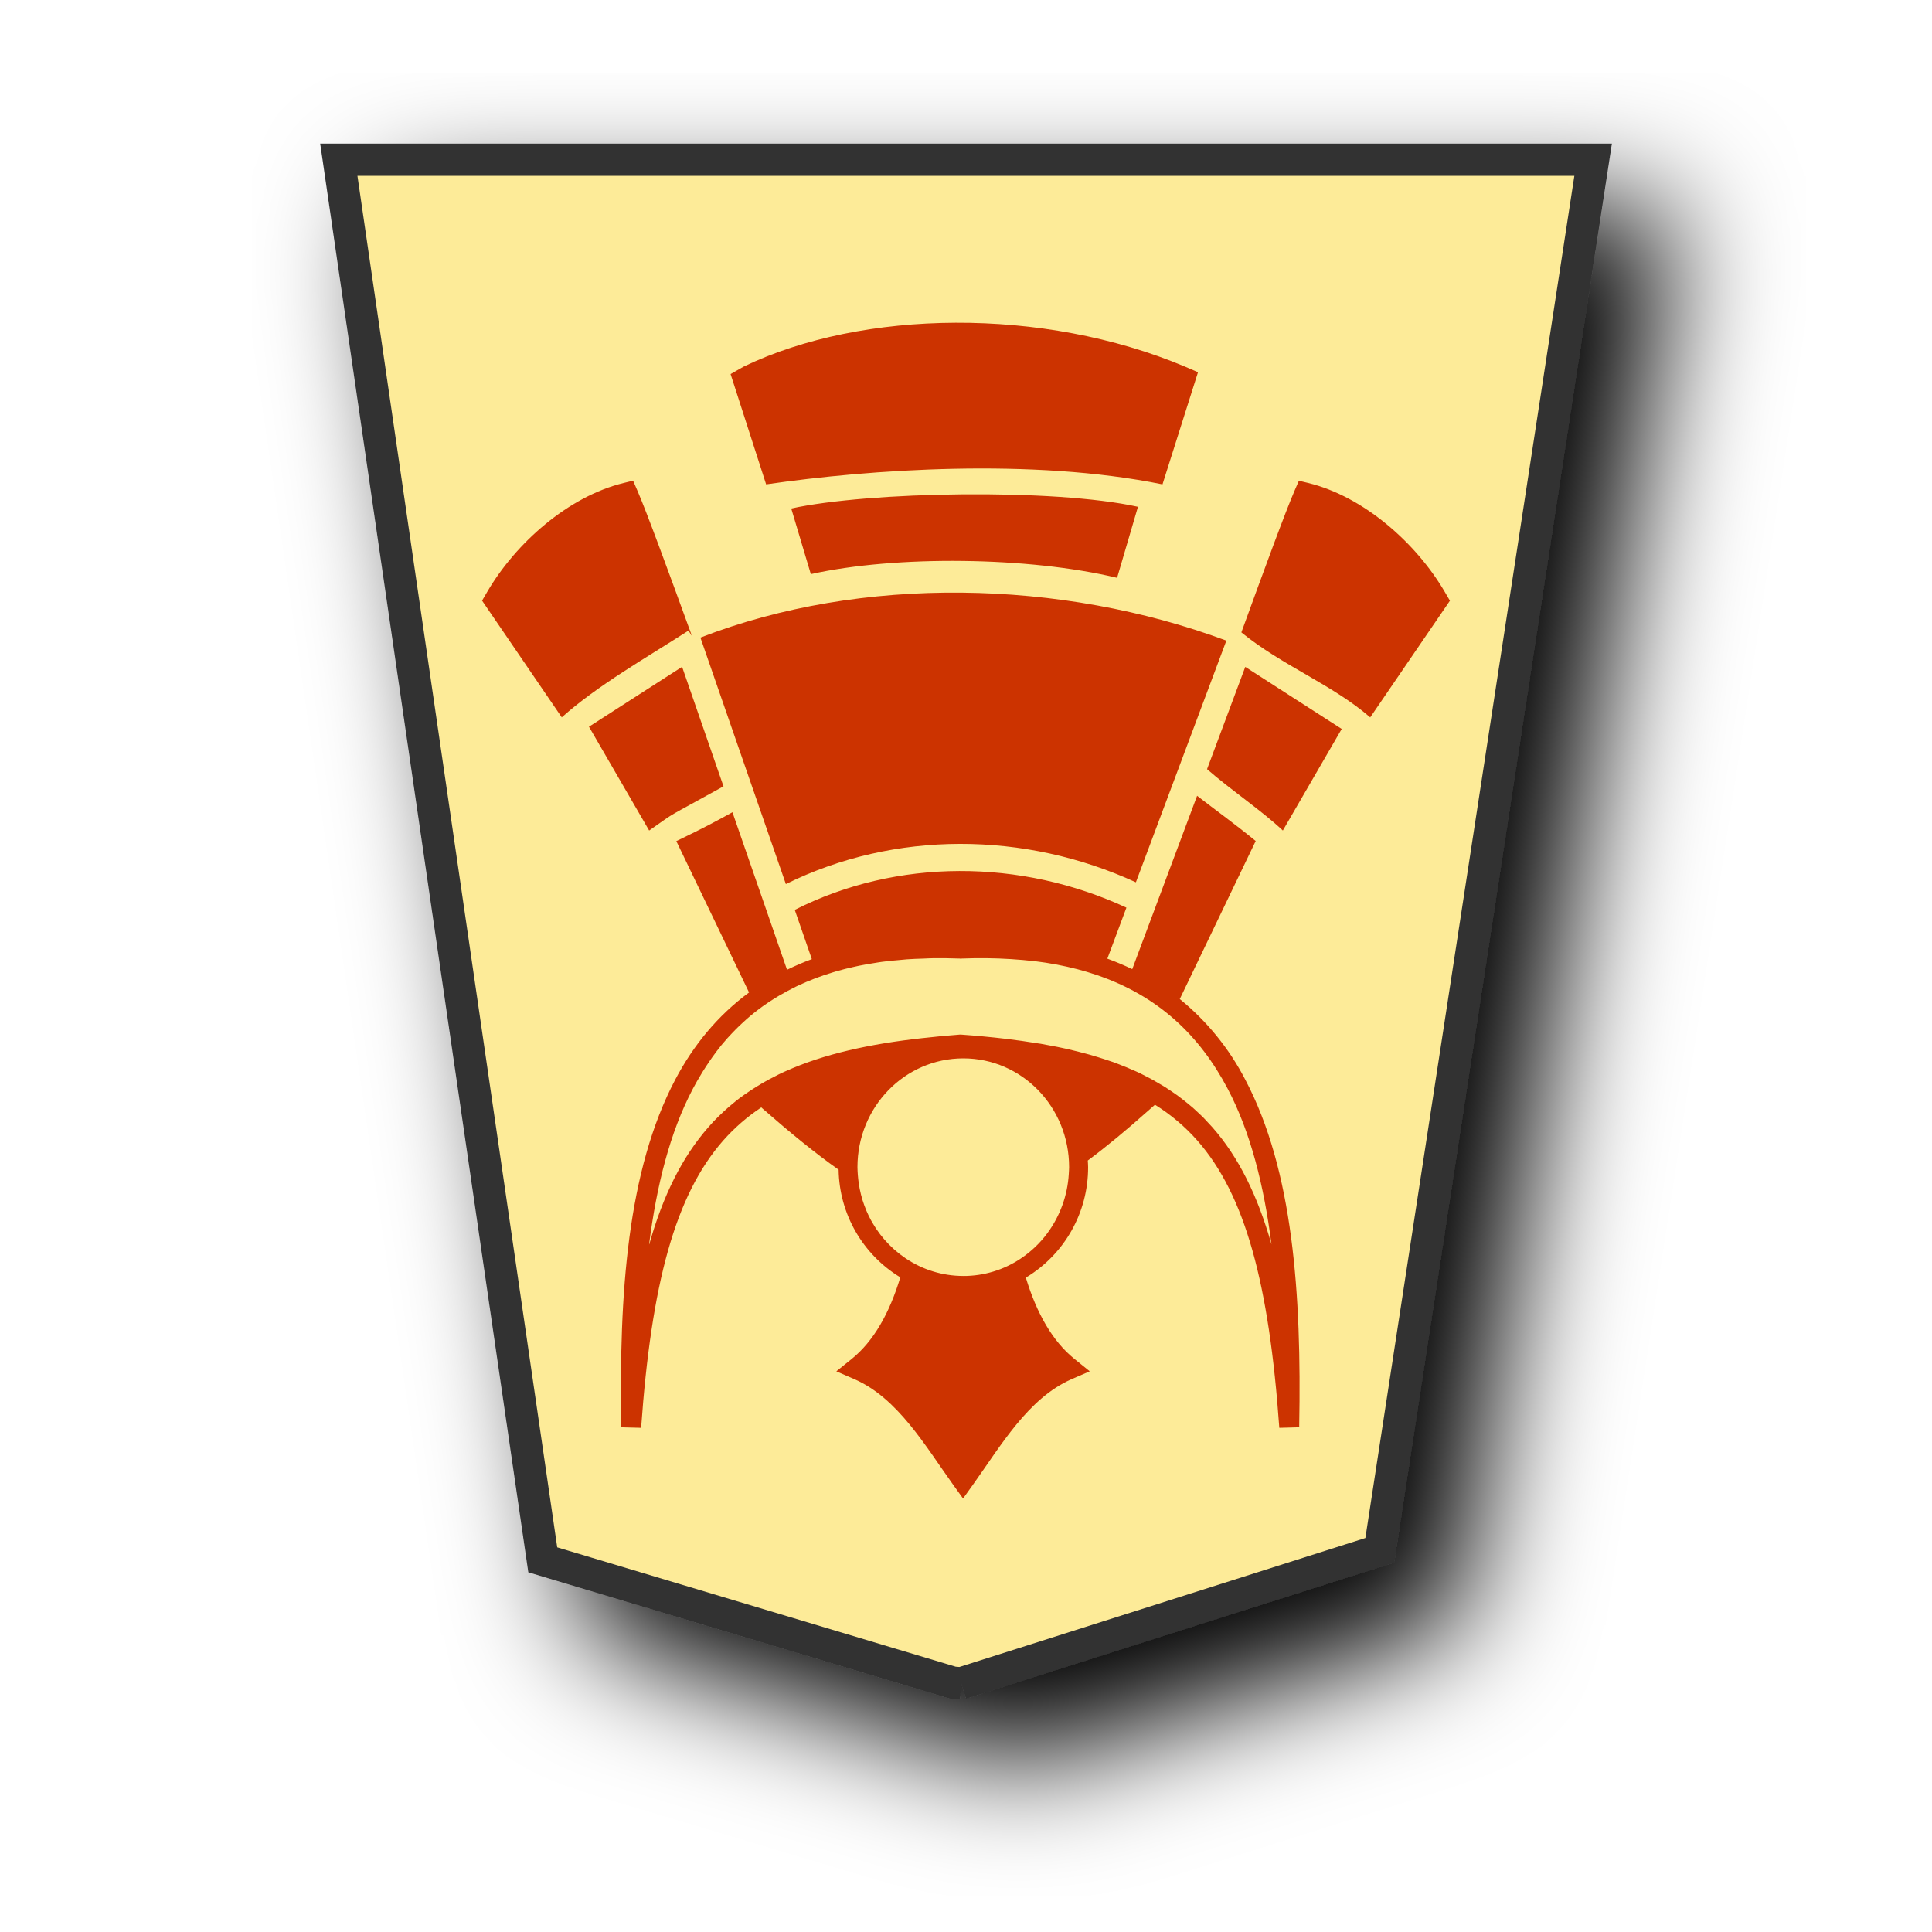
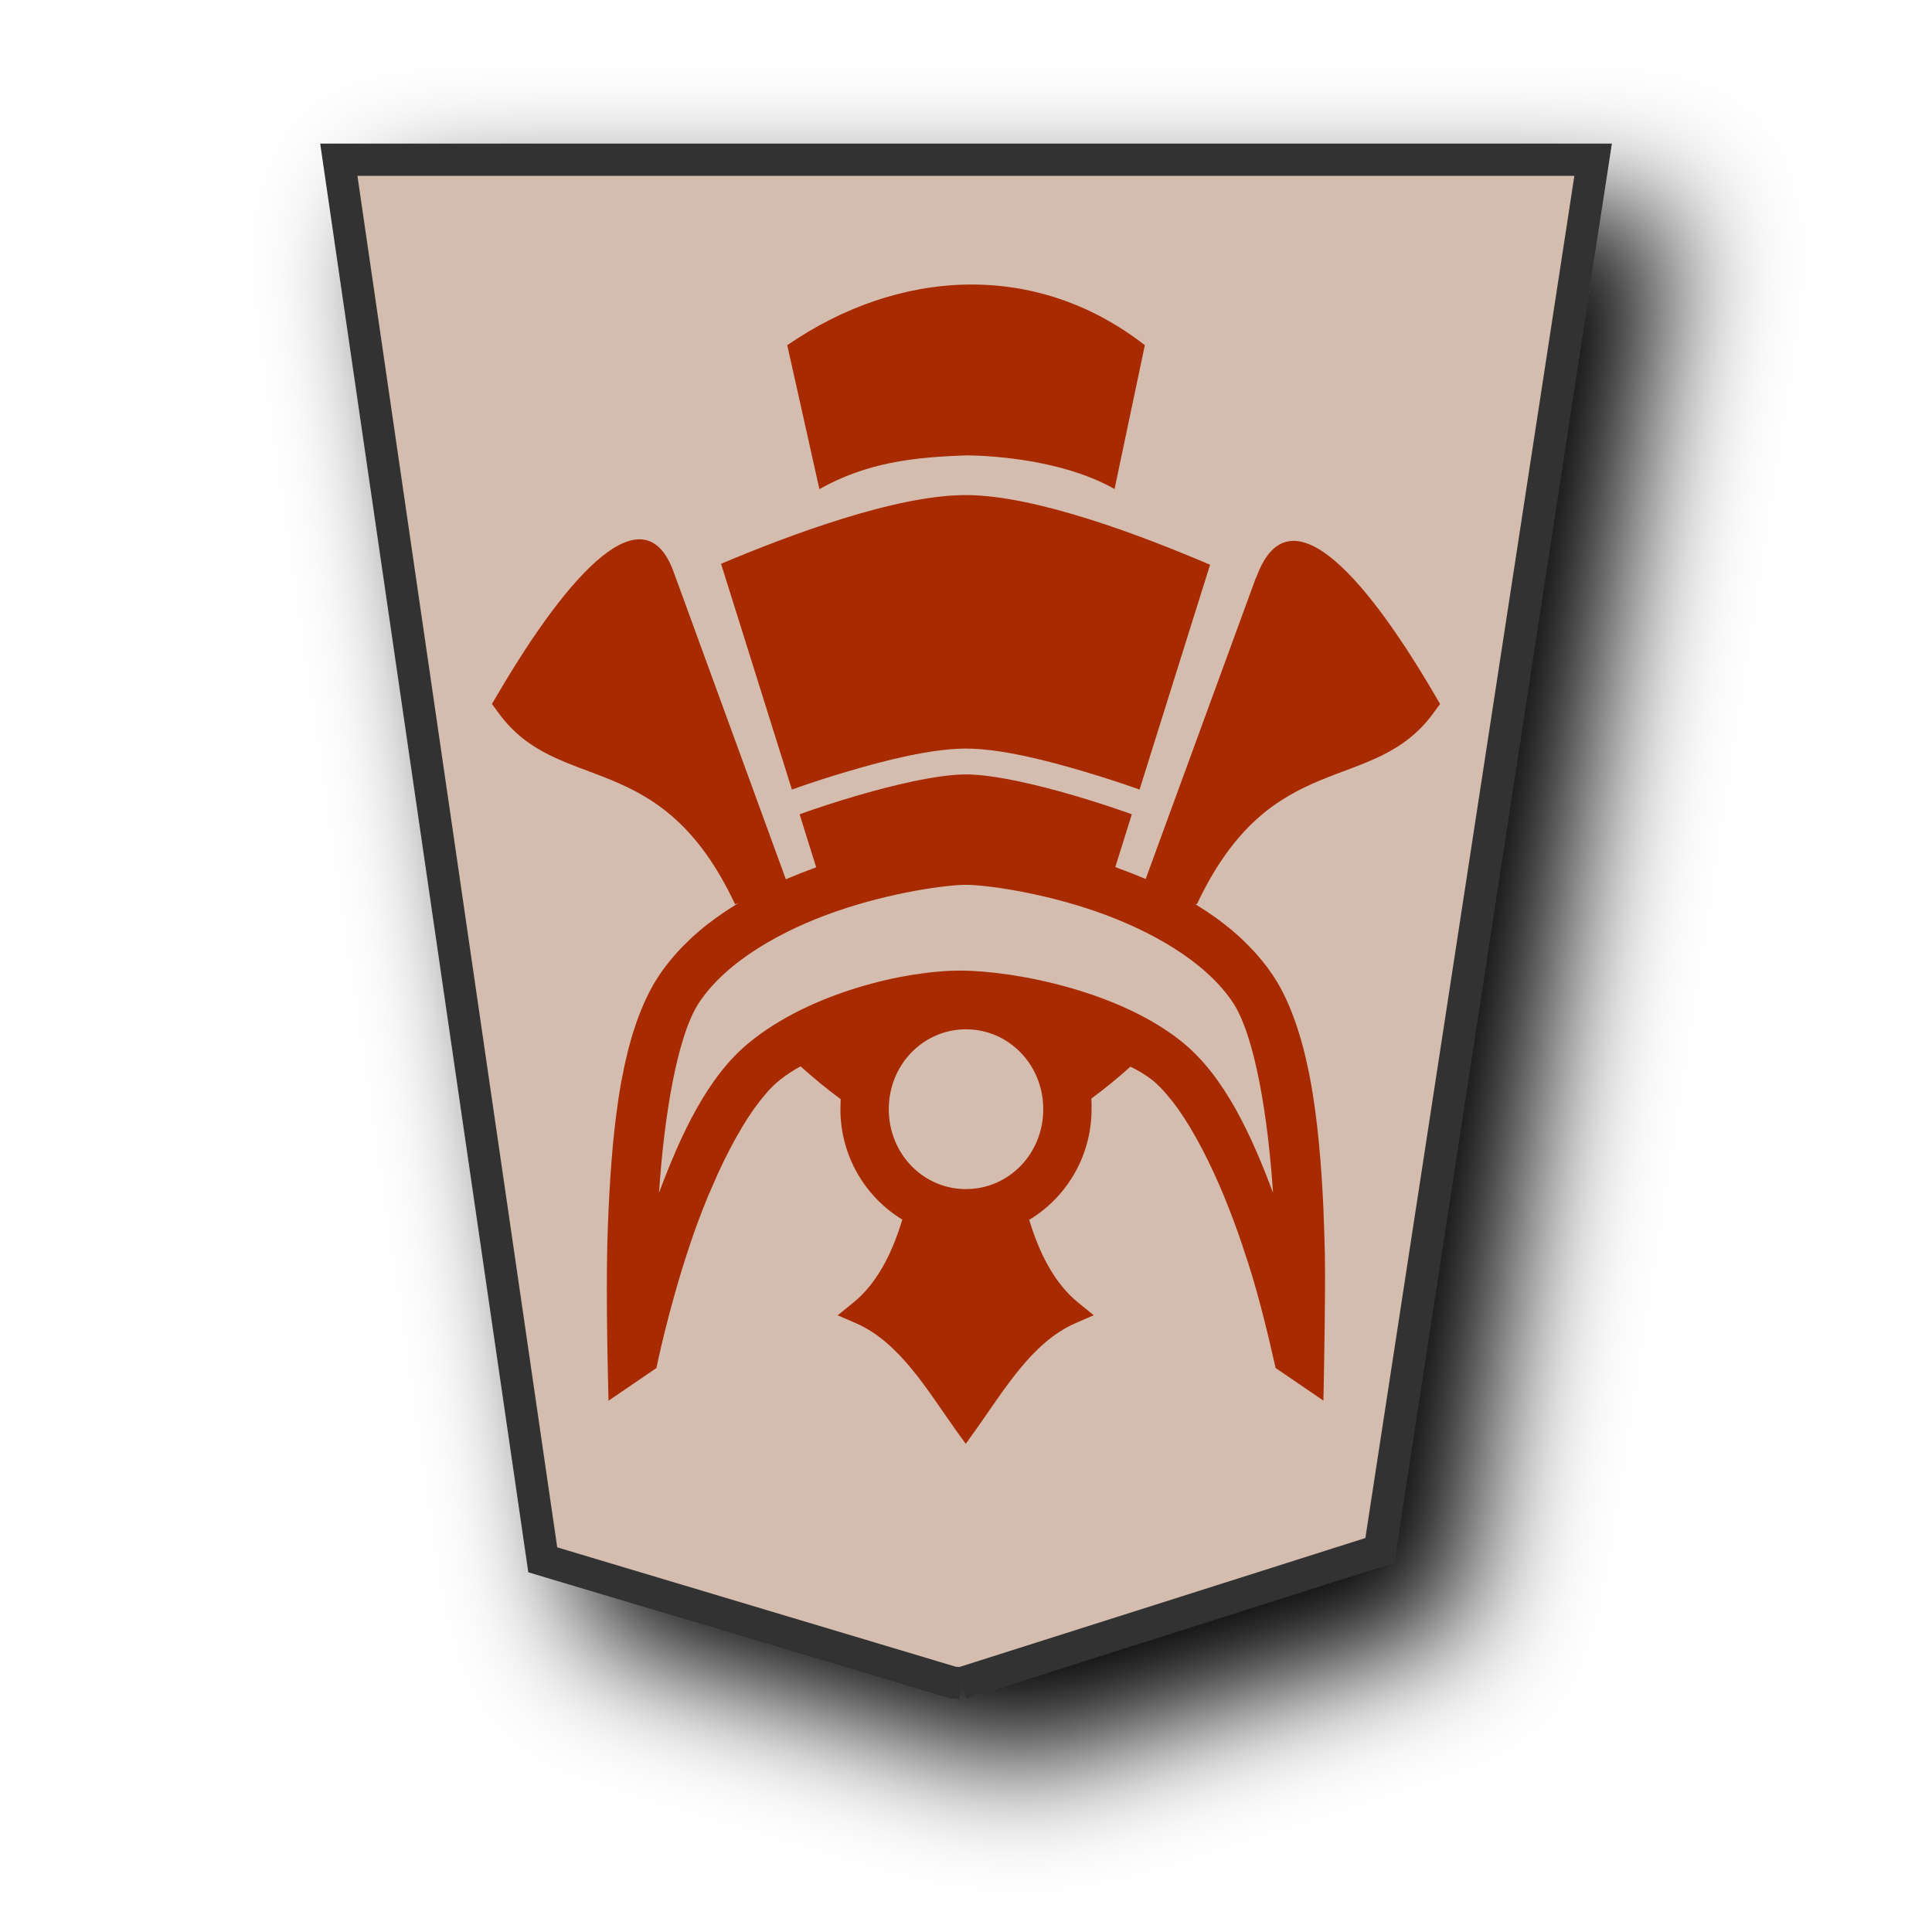
<svg xmlns="http://www.w3.org/2000/svg" viewBox="0 0 60 60">
  <defs>
-     <filter id="1NG_svg__a" width="1.289" height="1.238" x="-.119" y="-.098">
+     <filter id="1NG_svg__a" width="1.318" height="1.259" x="-.134" y="-.109">
      <feGaussianBlur in="SourceAlpha" result="blur" stdDeviation="2" />
      <feOffset dx="2" dy="2" result="offsetBlur" />
      <feBlend in="SourceGraphic" in2="offsetBlur" />
    </filter>
  </defs>
  <g fill="#ececec" filter="url(#1NG_svg__a)" transform="translate(-94.652 -23.94)scale(.96924)">
-     <path fill="#fdeb98" stroke="#333" stroke-width="1.032" d="m128.456 78.635 13.41-4.26 6.836-44.558h-40.19l6.535 44.862 13.138 3.935.271.021" />
+     <path fill="#d4bdae" stroke="#333" stroke-width="1.032" d="m128.456 78.635 13.41-4.26 6.836-44.558h-40.19l6.535 44.862 13.138 3.935.271.021" />
  </g>
-   <path fill="#c30" d="m29.909 46.538.299-.418c.871-1.22 1.728-2.703 3.072-3.289l.563-.244-.478-.386c-.677-.548-1.17-1.413-1.507-2.523a3.99 3.99 0 0 0 1.934-3.43c0-.069-.006-.138-.01-.207.582-.433 1.2-.944 1.87-1.542l.217-.191c.496.31.932.677 1.315 1.112 1.492 1.695 2.23 4.462 2.546 8.923l.62-.017V44.3l-.002-.012c.076-4.118-.193-7.948-1.674-10.757a7.9 7.9 0 0 0-2.035-2.505l2.358-4.908c-.733-.596-1.231-.947-1.82-1.404l-2.014 5.383a9 9 0 0 0-.773-.325l.592-1.584c-3.276-1.519-7.126-1.538-10.3.069l.53 1.53a8 8 0 0 0-.77.33l-1.695-4.892c-.42.232-.864.476-1.743.897l2.259 4.7c-.972.715-1.726 1.632-2.294 2.709-1.48 2.81-1.75 6.64-1.673 10.758l-.003.011v.027l.618.016c.316-4.461 1.057-7.228 2.549-8.923a6 6 0 0 1 1.183-1.029l.042.039c.863.754 1.635 1.387 2.359 1.896a3.98 3.98 0 0 0 1.916 3.343c-.336 1.114-.829 1.984-1.508 2.533l-.479.386.563.244c1.343.585 2.2 2.07 3.072 3.288zm.009-6.912a3.2 3.2 0 0 1-1.799-.552 3.36 3.36 0 0 1-1.13-1.296l-.01-.02a3 3 0 0 1-.131-.31l-.002-.002-.002-.007a3 3 0 0 1-.103-.333l-.004-.016a3 3 0 0 1-.067-.342l-.002-.01a4 4 0 0 1-.039-.49c0-1.875 1.474-3.38 3.288-3.38s3.285 1.505 3.285 3.38c0 .068-.007.137-.01.21a3.43 3.43 0 0 1-.662 1.835l-.007.01a3.3 3.3 0 0 1-.823.782l-.002.002a3.2 3.2 0 0 1-1.782.54zm-9.76-.98.002-.006zc.234-1.83.647-3.482 1.358-4.83q.122-.232.258-.453l.044-.074c.074-.122.152-.235.231-.353l.065-.094a8 8 0 0 1 .295-.39l.046-.054c.086-.101.174-.203.265-.296l.125-.13c.07-.069.142-.142.216-.207a6 6 0 0 1 .467-.395c.21-.162.434-.309.67-.45l.015-.008q.24-.14.5-.269l.054-.026a8 8 0 0 1 1.111-.424l.118-.035q.252-.072.517-.13c.054-.011.11-.026.164-.036q.25-.05.511-.09c.07-.01.139-.024.21-.032q.249-.033.508-.053.128-.013.257-.024.254-.017.518-.023c.096-.004.188-.01.287-.011q.408-.005.84.01l.012.003h.002l.012-.002q.418-.016.812-.012a15 15 0 0 1 1.491.093h.002q.35.042.679.105h.001q.33.063.637.143h.002q.308.081.596.179c1.927.652 3.205 1.887 4.074 3.536.71 1.348 1.124 2.997 1.358 4.826l-.002-.007.001.007c-.43-1.512-1.018-2.705-1.835-3.633l-.113-.122q-.087-.098-.178-.191l-.142-.134q-.084-.08-.171-.158a4 4 0 0 0-.166-.138q-.083-.068-.168-.134l-.174-.13-.177-.122c-.063-.04-.126-.085-.191-.126a4 4 0 0 0-.172-.101l-.21-.122a4 4 0 0 0-.172-.09q-.11-.058-.223-.115l-.138-.062a11 11 0 0 0-.55-.227l-.13-.049a6 6 0 0 0-.27-.09q-.1-.033-.202-.064l-.273-.081a17 17 0 0 0-.691-.175l-.307-.065-.213-.04q-.15-.03-.305-.057l-.078-.011q-.486-.08-1.009-.143-.659-.078-1.378-.13h-.043c-.392.029-.765.065-1.13.107h-.005c-1.679.183-3.086.499-4.257 1.023q-.05.02-.099.044-.13.059-.256.127-.083.041-.166.085l-.206.115a4 4 0 0 0-.188.114l-.187.118q-.096.064-.19.13l-.158.114a5 5 0 0 0-.217.175l-.116.097a6 6 0 0 0-.29.268l-.021.02-.003.002a5 5 0 0 0-.315.334c-.818.93-1.409 2.122-1.838 3.637zm4.248-11.19c3.38-1.67 7.417-1.64 10.87-.055l2.81-7.506c-5.135-1.908-11.337-2.035-16.334-.094Zm15.434-1.663 1.828-3.155-2.995-1.927-1.187 3.176c.746.653 1.69 1.28 2.354 1.906m-19.68 0c.939-.657.386-.305 2.309-1.373l-1.286-3.711-2.892 1.86zm22.394-3.515 2.475-3.623-.164-.28c-.88-1.504-2.511-2.957-4.24-3.376l-.287-.069-.134.309c-.28.645-.929 2.41-1.652 4.4 1.255 1.027 2.84 1.628 4.002 2.641zm-25.108 0c1.11-.993 2.637-1.858 3.936-2.694l.107.167c-.742-2.042-1.407-3.854-1.694-4.514l-.134-.309-.286.07c-1.729.418-3.36 1.871-4.24 3.375l-.164.28zm17.247-4.335.647-2.204c-2.619-.575-8.355-.474-10.767.053l.62 2.077-.008-.04c2.645-.588 6.77-.54 9.507.115zm1.409-2.9 1.103-3.483-.406-.175c-4.411-1.855-10.01-1.777-13.703 0l-.407.232 1.104 3.426c3.21-.468 8.268-.823 12.31 0z" color="#000" enable-background="accumulate" overflow="visible" style="line-height:normal;font-variant-ligatures:normal;font-variant-position:normal;font-variant-caps:normal;font-variant-numeric:normal;font-variant-alternates:normal;font-variant-east-asian:normal;font-feature-settings:normal;font-variation-settings:normal;text-indent:0;text-align:start;text-decoration-line:none;text-decoration-style:solid;text-decoration-color:#000;text-transform:none;text-orientation:mixed;white-space:normal;shape-padding:0;shape-margin:0;inline-size:0;isolation:auto;mix-blend-mode:normal;solid-color:#000;solid-opacity:1" />
+   <path fill="#a82a00" d="m29.993 44.839.302-.422c.881-1.232 1.746-2.732 3.104-3.324l.568-.247-.482-.392c-.688-.556-1.182-1.442-1.522-2.57a4.01 4.01 0 0 0 1.936-3.436l-.002-.074.004-.059q-.001-.1-.008-.197.622-.46 1.215-.992.358.175.627.379l.064.047c.154.127.306.286.459.466q.15.176.299.381l.033.045c.518.734 1.013 1.711 1.434 2.73v.003q.157.381.3.767v.002q.144.385.27.764v.002l.017.055c.418 1.208.717 2.45 1 3.695l.004.021v.002l1.485 1.012s.043-2.037.049-3.322a45 45 0 0 0-.041-2.397c-.003-.074-.002-.14-.006-.214-.064-1.35-.172-2.79-.424-4.11a15 15 0 0 0-.133-.621q-.031-.134-.065-.264-.088-.341-.195-.664c-.199-.602-.444-1.154-.756-1.619a6 6 0 0 0-.734-.896 7 7 0 0 0-.537-.5l-.051-.043-.201-.16-.143-.11-.125-.09a10 10 0 0 0-.584-.386q-.028-.02-.056-.037l.07.025c2.324-4.953 5.476-3.353 7.36-5.96l.195-.267-.17-.29c-2.277-3.891-4.572-6.332-5.54-3.633l-.007-.004-3.426 9.363-.072-.03a16 16 0 0 0-.727-.285c-.048-.017-.096-.04-.144-.056l.513-1.639c-.342-.122-.9-.318-1.71-.558-1.157-.344-2.565-.68-3.44-.68-.877 0-2.292.336-3.451.68q-.867.254-1.717.558l.515 1.647-.054.021q-.423.153-.848.334l-.04.016-3.48-9.532c-.902-2.514-3.204-.08-5.476 3.797l-.172.29.196.267c1.882 2.606 5.032 1.003 7.355 5.953v.002l.106-.037-.038.023a10 10 0 0 0-.904.62q-.087.067-.172.136l-.125.107q-.09.077-.18.157l-.095.091a7 7 0 0 0-.211.206l-.004.004-.014.013a7 7 0 0 0-.24.262l-.008.008-.035.043a6 6 0 0 0-.436.57v.002a5 5 0 0 0-.21.34v.002q-.1.177-.19.367V31q-.09.19-.17.389v.002q-.082.2-.154.41v.002l-.008.024q-.136.399-.244.828l-.006.023v.002l-.006.027q-.106.43-.188.88l-.006.025v.002a20 20 0 0 0-.148.972v.002q-.065.494-.11.992v.002q-.045.501-.078.999v.002q-.032.496-.055.982v.008c-.03.644-.045 1.264-.05 1.834v.006c-.018 1.719.05 4.086.05 4.086l1.485-1.012v-.004l.002.002s.35-1.754 1.021-3.773q.126-.379.268-.764l.002-.002q.142-.385.299-.768.091-.214.185-.425.071-.166.145-.328v-.002q.17-.37.351-.717v-.002q.18-.349.37-.664v-.002q.188-.316.382-.592l.002-.002q.181-.255.365-.467l.028-.033v-.002a4 4 0 0 1 .197-.21q.1-.096.2-.179l.064-.049a4.4 4.4 0 0 1 .597-.388q.607.547 1.246 1.02-.005.09-.006.18l.002.02-.004.114c0 1.449.773 2.73 1.922 3.425-.34 1.134-.833 2.023-1.523 2.58l-.485.393.569.246c1.358.592 2.224 2.092 3.105 3.324zm9.542-7.795c-.665-1.777-1.491-3.584-2.78-4.649-1.955-1.613-5.251-2.252-6.94-2.252s-4.656.674-6.569 2.252c-1.29 1.065-2.115 2.872-2.78 4.649.156-2.351.56-4.886 1.253-5.92.854-1.275 2.556-2.233 4.256-2.822 1.7-.59 3.421-.823 4.025-.823s2.325.233 4.026.823 3.402 1.547 4.256 2.822c.692 1.034 1.097 3.569 1.253 5.92M30 36.929c-1.322 0-2.398-1.091-2.398-2.481s1.076-2.482 2.398-2.482 2.399 1.093 2.399 2.482-1.076 2.48-2.399 2.48m5.39-12.407 2.19-6.982c-2.074-.887-5.395-2.16-7.58-2.164-2.177-.003-5.486 1.24-7.607 2.135l2.2 7.011a32 32 0 0 1 1.728-.562c1.188-.352 2.61-.711 3.68-.711 1.064 0 2.482.36 3.667.713.8.237 1.36.431 1.723.56m-.778-9.332.941-4.469c-3.406-2.651-7.663-2.368-11.105 0l.998 4.47c1.467-.824 2.921-.996 4.603-1.048 1.382.022 3.27.299 4.563 1.047" />
</svg>
